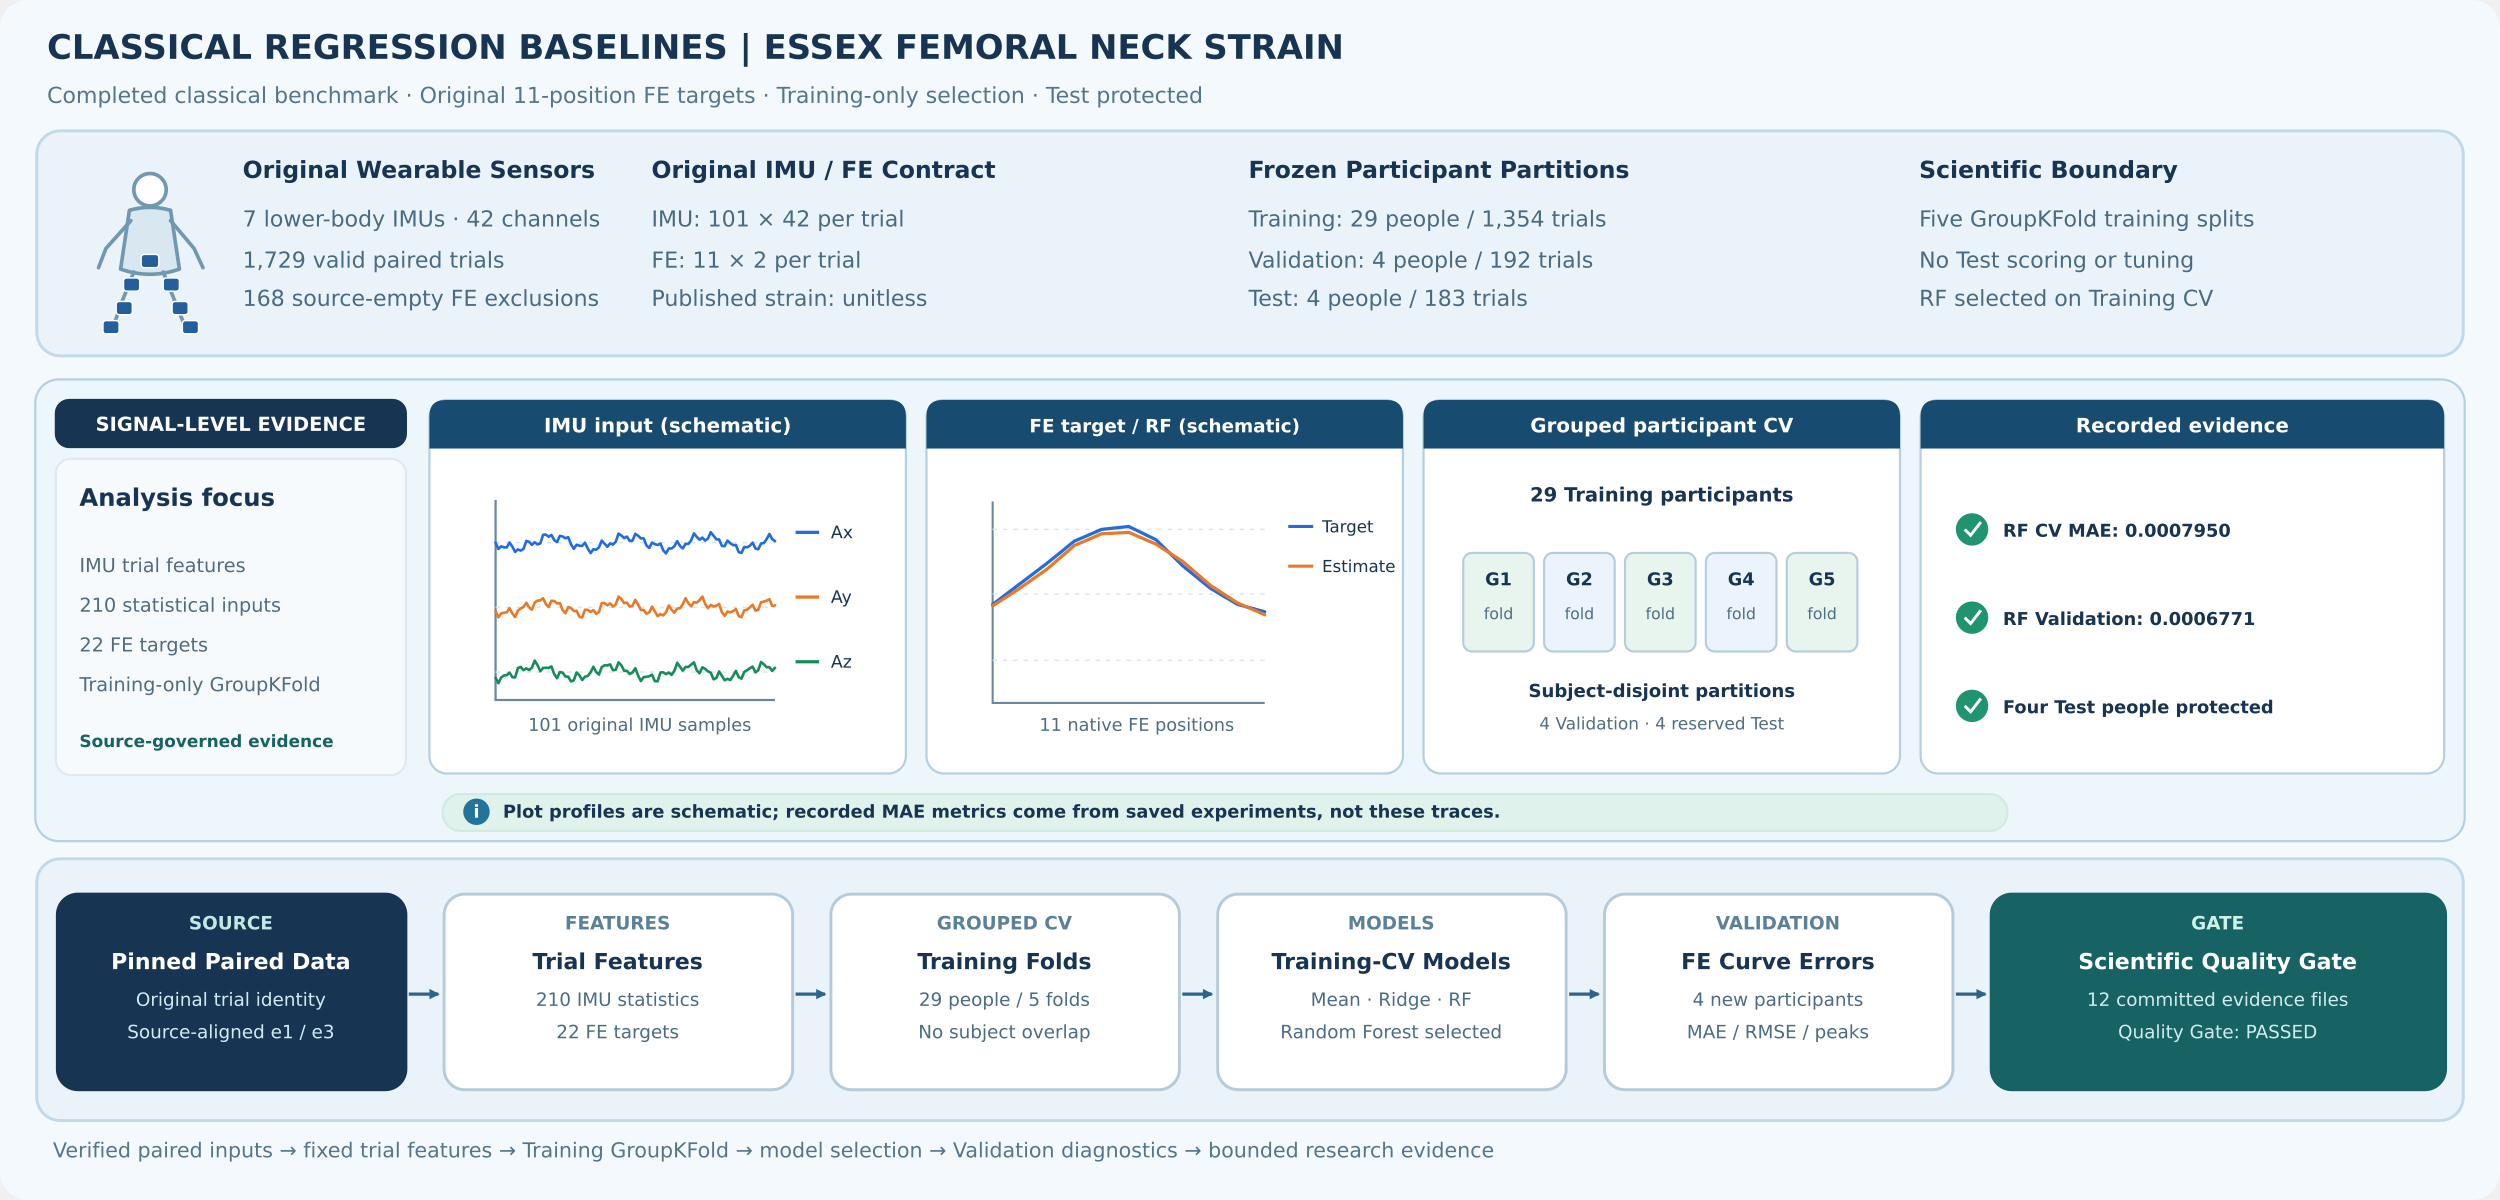
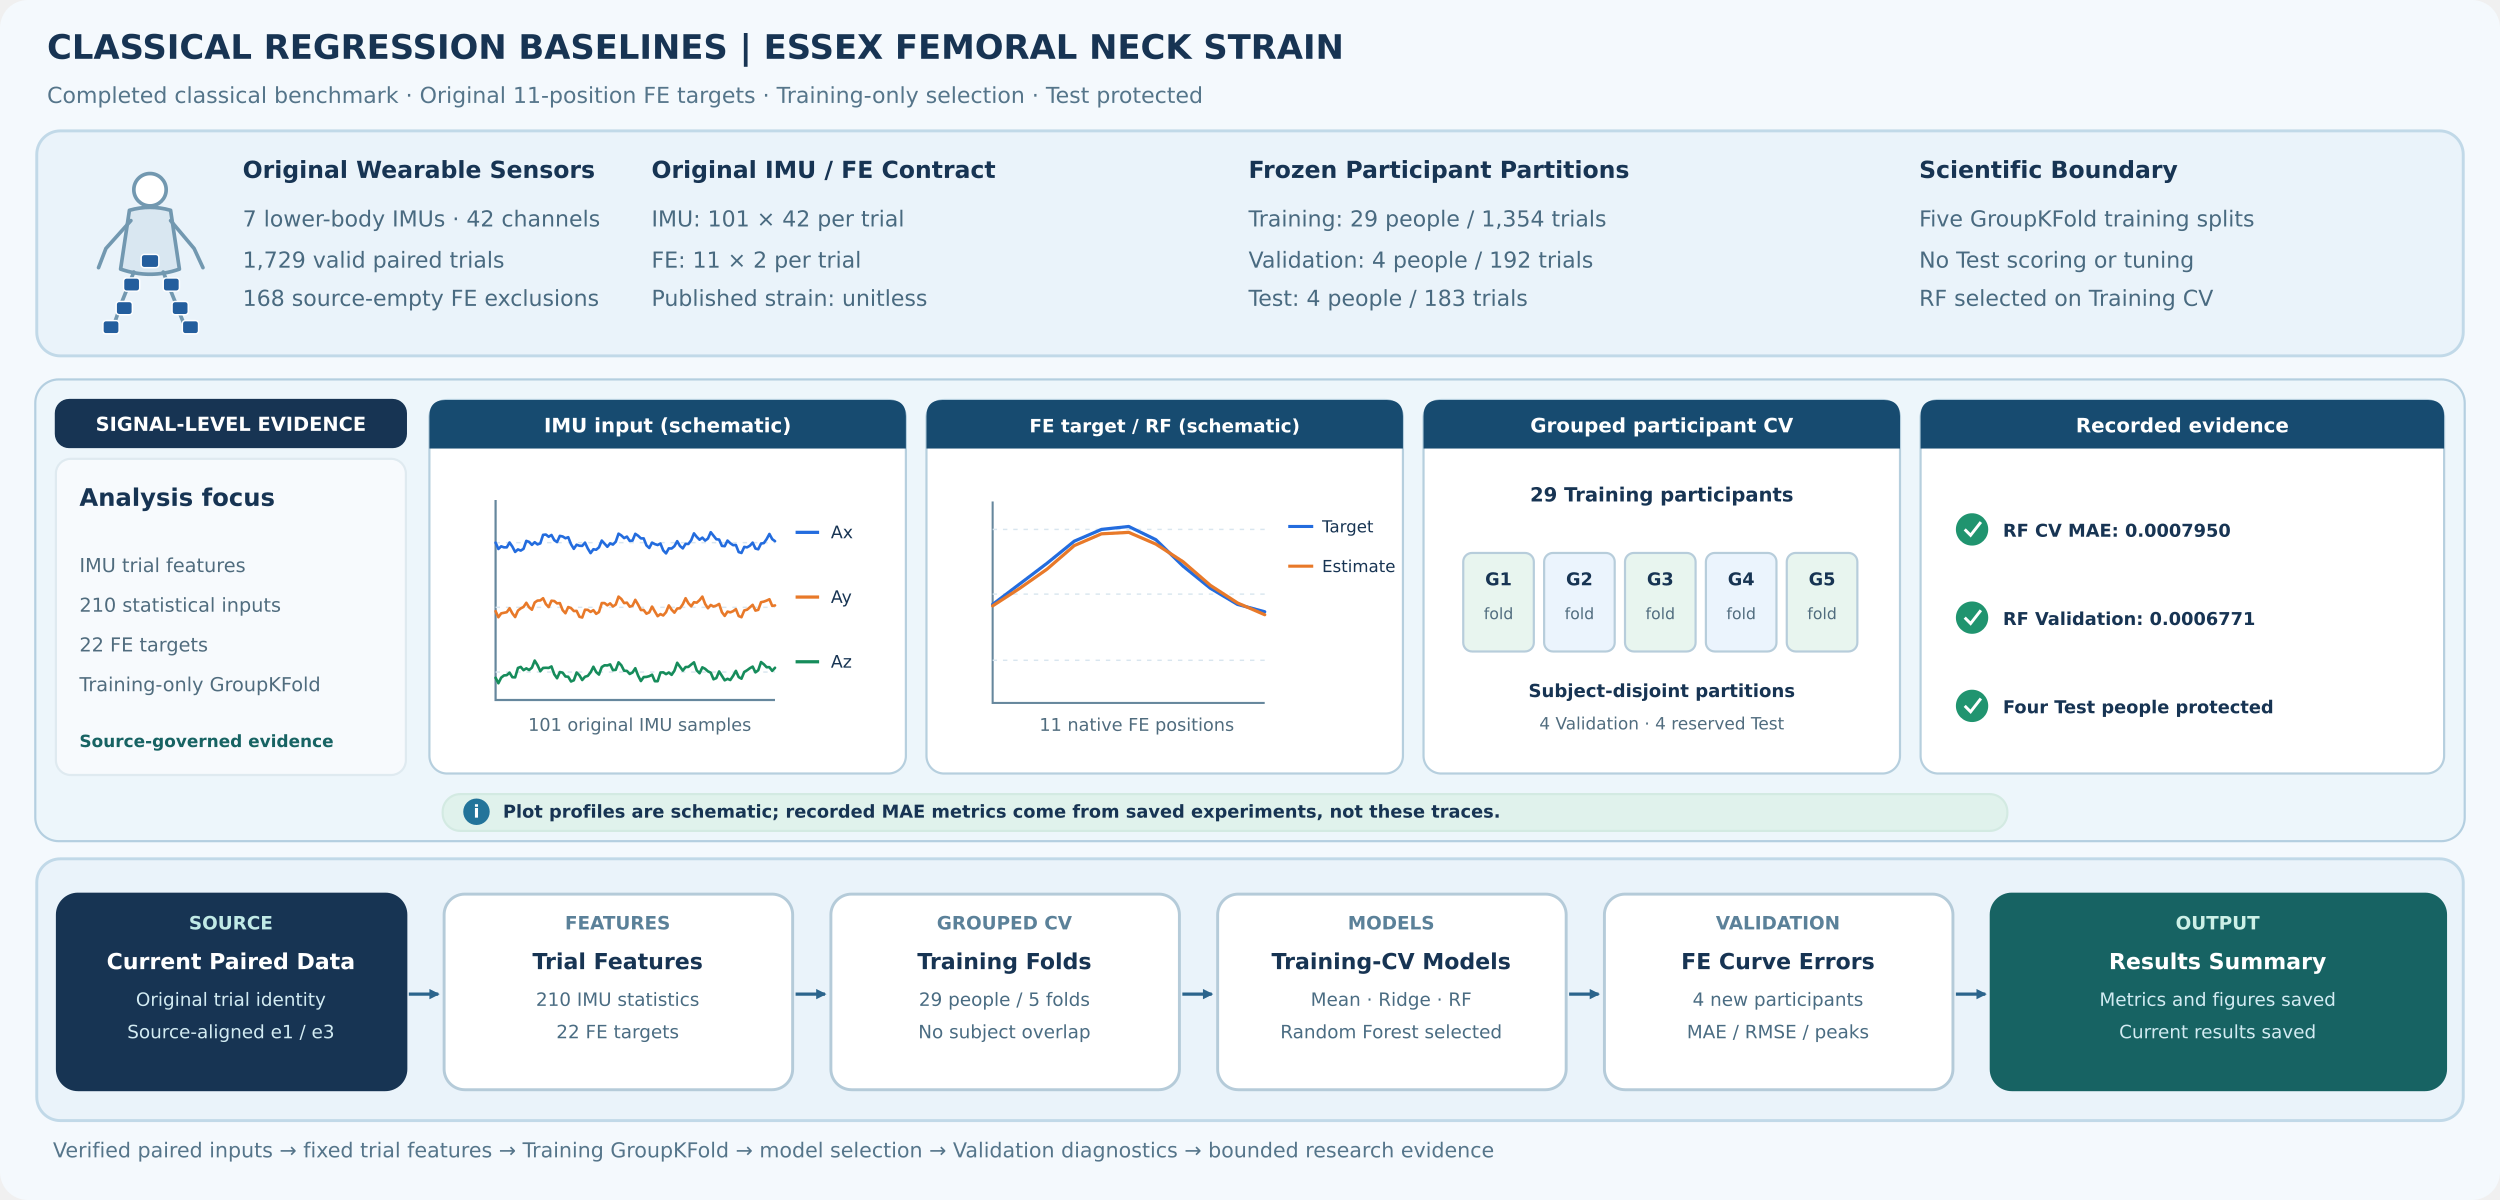
<svg xmlns="http://www.w3.org/2000/svg" width="1700" height="816" viewBox="0 0 1700 816" role="img" aria-labelledby="title desc">
  <defs>
    <marker id="arrow" markerUnits="userSpaceOnUse" markerWidth="7" markerHeight="7" refX="6" refY="3.5" orient="auto">
      <path d="M0 0 L7 3.5 L0 7 Z" fill="#2B648C" />
    </marker>
  </defs>
  <rect x="0" y="0" width="1700" height="816" rx="19" fill="#F4F9FD" />
  <g font-family="DejaVu Sans, Arial, sans-serif">
    <text x="32" y="40" font-size="23" font-weight="700" fill="#173453">CLASSICAL REGRESSION BASELINES | ESSEX FEMORAL NECK STRAIN</text>
    <text x="32" y="70" font-size="15" fill="#55758A">Completed classical benchmark · Original 11-position FE targets · Training-only selection · Test protected</text>
    <rect x="25" y="89" width="1650" height="153" rx="16" fill="#EAF3FA" stroke="#C1D9E8" stroke-width="2" />
    <g stroke="#7298B0" stroke-width="2.5" stroke-linecap="round" stroke-linejoin="round">
      <circle cx="102" cy="129" r="11" fill="#FFFFFF" />
      <path d="M88 143 Q102 139 116 143 L122 183 Q102 190 82 183 Z" fill="#D9E7F1" />
      <path d="M89 150 L72 169 L67 182 M116 150 L132 169 L138 182 M91 185 L83 205 L76 225 M111 185 L119 205 L127 225" fill="none" />
    </g>
    <g fill="#245E9D" stroke="#FFFFFF" stroke-width="1">
      <rect x="96" y="173" width="12" height="9" rx="2" />
      <rect x="84" y="189" width="11" height="9" rx="2" />
      <rect x="111" y="189" width="11" height="9" rx="2" />
      <rect x="79" y="205" width="11" height="9" rx="2" />
      <rect x="117" y="205" width="11" height="9" rx="2" />
      <rect x="70" y="218" width="11" height="9" rx="2" />
      <rect x="124" y="218" width="11" height="9" rx="2" />
    </g>
    <g fill="#173453" font-weight="700" font-size="16">
      <text x="165" y="121">Original Wearable Sensors</text>
      <text x="443" y="121">Original IMU / FE Contract</text>
      <text x="849" y="121">Frozen Participant Partitions</text>
      <text x="1305" y="121">Scientific Boundary</text>
    </g>
    <g fill="#496A80" font-size="15">
      <text x="165" y="154">7 lower-body IMUs · 42 channels</text>
      <text x="165" y="182">1,729 valid paired trials</text>
      <text x="165" y="208">168 source-empty FE exclusions</text>
      <text x="443" y="154">IMU: 101 × 42 per trial</text>
      <text x="443" y="182">FE: 11 × 2 per trial</text>
      <text x="443" y="208">Published strain: unitless</text>
      <text x="849" y="154">Training: 29 people / 1,354 trials</text>
      <text x="849" y="182">Validation: 4 people / 192 trials</text>
      <text x="849" y="208">Test: 4 people / 183 trials</text>
      <text x="1305" y="154">Five GroupKFold training splits</text>
      <text x="1305" y="182">No Test scoring or tuning</text>
      <text x="1305" y="208">RF selected on Training CV</text>
    </g>
    <g aria-label="Signal-level evidence and transformations">
      <rect x="24" y="258" width="1652" height="314" rx="16" fill="#EDF6FB" stroke="#B4CFE0" stroke-width="1.5" />
      <rect x="38" y="272" width="238" height="32" rx="9" fill="#173453" stroke="#173453" stroke-width="1.5" />
      <text x="157" y="293" font-size="13.2" fill="#FFFFFF" font-weight="700" text-anchor="middle">SIGNAL-LEVEL EVIDENCE</text>
      <rect x="38" y="312" width="238" height="215" rx="10" fill="#F7FAFD" stroke="#DFEAF0" stroke-width="1.5" />
      <text x="54" y="344" font-size="16.5" fill="#173453" font-weight="700">Analysis focus</text>
      <text x="54" y="389" font-size="13.1" fill="#506C7E">IMU trial features</text>
      <text x="54" y="416" font-size="13.1" fill="#506C7E">210 statistical inputs</text>
      <text x="54" y="443" font-size="13.1" fill="#506C7E">22 FE targets</text>
      <text x="54" y="470" font-size="13.1" fill="#506C7E">Training-only GroupKFold</text>
      <text x="54" y="508" font-size="11.5" fill="#176363" font-weight="700">Source-governed evidence</text>
      <rect x="292" y="272" width="324" height="254" rx="12" fill="#FFFFFF" stroke="#B6CFDE" stroke-width="1.5" />
      <path d="M303 272 H605 Q616 272 616 283 V305 H292 V283 Q292 272 303 272 Z" fill="#174B70" />
      <text x="454" y="294" font-size="13.5" fill="#FFFFFF" font-weight="700" text-anchor="middle">IMU input (schematic)</text>
      <rect x="630" y="272" width="324" height="254" rx="12" fill="#FFFFFF" stroke="#B6CFDE" stroke-width="1.5" />
      <path d="M641 272 H943 Q954 272 954 283 V305 H630 V283 Q630 272 641 272 Z" fill="#174B70" />
      <text x="792" y="294" font-size="12.5" fill="#FFFFFF" font-weight="700" text-anchor="middle">FE target / RF (schematic)</text>
      <rect x="968" y="272" width="324" height="254" rx="12" fill="#FFFFFF" stroke="#B6CFDE" stroke-width="1.5" />
      <path d="M979 272 H1281 Q1292 272 1292 283 V305 H968 V283 Q968 272 979 272 Z" fill="#174B70" />
      <text x="1130" y="294" font-size="13.5" fill="#FFFFFF" font-weight="700" text-anchor="middle">Grouped participant CV</text>
      <rect x="1306" y="272" width="356" height="254" rx="12" fill="#FFFFFF" stroke="#B6CFDE" stroke-width="1.5" />
      <path d="M1317 272 H1651 Q1662 272 1662 283 V305 H1306 V283 Q1306 272 1317 272 Z" fill="#174B70" />
      <text x="1484" y="294" font-size="13.5" fill="#FFFFFF" font-weight="700" text-anchor="middle">Recorded evidence</text>
      <g aria-label="Illustrative 101-sample IMU acceleration traces">
        <path d="M337 340 V476 H527" stroke="#66879D" stroke-width="1.5" fill="none" />
        <path d="M337 369 H527" stroke="#D9E6EF" stroke-dasharray="3 4" />
        <polyline points="337.0,369.0 338.9,373.3 340.8,371.5 342.7,372.2 344.6,372.2 346.5,368.9 348.4,371.7 350.3,375.3 352.2,373.6 354.1,374.4 356.0,373.2 357.9,367.8 359.8,368.5 361.7,370.5 363.6,368.7 365.5,370.2 367.4,369.5 369.3,363.7 371.2,363.5 373.1,365.0 375.0,363.8 376.9,367.3 378.8,368.6 380.7,364.4 382.6,364.8 384.5,366.0 386.4,365.3 388.3,370.1 390.2,373.2 392.1,370.4 394.0,371.1 395.9,371.2 397.8,369.0 399.7,373.0 401.6,376.1 403.5,373.5 405.4,373.8 407.3,372.2 409.2,367.6 411.1,369.7 413.0,371.8 414.9,369.5 416.8,370.3 418.7,368.4 420.6,362.9 422.5,364.1 424.4,365.9 426.3,364.9 428.2,367.8 430.1,367.6 432.0,363.0 433.9,364.3 435.8,366.1 437.7,366.1 439.6,370.9 441.5,372.6 443.4,369.0 445.3,370.0 447.2,370.6 449.1,369.6 451.0,374.3 452.9,376.3 454.8,372.9 456.7,373.0 458.6,371.4 460.5,368.0 462.4,371.3 464.3,372.9 466.2,369.8 468.1,369.9 470.0,367.4 471.9,362.7 473.8,365.1 475.7,367.0 477.6,365.6 479.5,367.6 481.4,366.2 483.3,361.9 485.2,364.3 487.1,366.7 489.0,366.9 490.9,371.2 492.8,371.4 494.7,367.6 496.6,369.4 498.5,370.7 500.4,370.6 502.3,375.4 504.2,376.0 506.1,371.9 508.0,372.2 509.9,371.1 511.8,369.0 513.7,373.0 515.6,373.5 517.5,369.6 519.4,369.3 521.3,366.6 523.2,363.1 525.1,366.6 527.0,368.0" fill="none" stroke="#236CDE" stroke-width="1.8" stroke-linejoin="round" stroke-linecap="round" />
        <path d="M541 362 H557" stroke="#236CDE" stroke-width="2.2" />
        <text x="565" y="366" font-size="11.8" fill="#173453">Ax</text>
        <path d="M337 413 H527" stroke="#D9E6EF" stroke-dasharray="3 4" />
        <polyline points="337.0,415.6 338.9,419.7 340.8,417.1 342.7,416.7 344.6,416.3 346.5,413.6 348.4,417.1 350.3,419.6 352.2,415.2 354.1,413.7 356.0,412.7 357.9,409.9 359.8,413.0 361.7,414.6 363.6,409.7 365.5,408.4 367.4,408.3 369.3,406.8 371.2,410.8 373.1,412.8 375.0,408.5 376.9,408.7 378.8,410.3 380.7,410.1 382.6,414.9 384.5,417.0 386.4,412.8 388.3,413.5 390.2,415.5 392.1,415.4 394.0,419.4 395.9,419.9 397.8,414.6 399.7,414.7 401.6,416.1 403.5,414.9 405.4,417.4 407.3,416.2 409.2,410.1 411.1,410.1 413.0,411.6 414.9,410.3 416.8,412.4 418.7,411.1 420.6,405.7 422.5,407.3 424.4,410.1 426.3,409.8 428.2,412.5 430.1,411.9 432.0,407.9 433.9,411.1 435.8,414.8 437.7,414.8 439.6,417.3 441.5,416.4 443.4,412.5 445.3,415.8 447.2,419.0 449.1,417.6 451.0,418.5 452.9,416.3 454.8,411.7 456.7,414.6 458.6,416.6 460.5,413.8 462.4,413.6 464.3,410.9 466.2,406.8 468.1,410.2 470.0,412.3 471.9,409.5 473.8,409.8 475.7,408.1 477.6,405.7 479.5,410.7 481.4,413.6 483.3,411.4 485.2,412.4 487.1,411.8 489.0,410.7 490.9,416.3 492.8,418.8 494.7,415.9 496.6,416.4 498.5,415.6 500.4,414.2 502.3,418.9 504.2,419.7 506.1,415.1 508.0,414.6 509.9,413.0 511.8,411.3 513.7,415.2 515.6,414.7 517.5,409.5 519.4,409.1 521.3,408.4 523.2,407.5 525.1,412.0 527.0,411.7" fill="none" stroke="#E87929" stroke-width="1.8" stroke-linejoin="round" stroke-linecap="round" />
        <path d="M541 406 H557" stroke="#E87929" stroke-width="2.2" />
        <text x="565" y="410" font-size="11.8" fill="#173453">Ay</text>
        <path d="M337 457 H527" stroke="#D9E6EF" stroke-dasharray="3 4" />
        <polyline points="337.0,460.9 338.9,464.6 340.8,460.8 342.7,459.3 344.6,459.1 346.5,457.4 348.4,460.5 350.3,460.6 352.2,454.2 354.1,453.5 356.0,455.7 357.9,454.5 359.8,455.6 361.7,454.0 363.6,449.2 365.5,452.3 367.4,456.4 369.3,454.2 371.2,454.1 373.1,454.2 375.0,453.2 376.9,458.5 378.8,461.2 380.7,457.0 382.6,457.4 384.5,460.0 386.4,460.2 388.3,463.4 390.2,462.6 392.1,457.3 394.0,459.2 395.9,462.4 397.8,460.2 399.7,459.6 401.6,457.2 403.5,453.4 405.4,457.0 407.3,458.7 409.2,453.6 411.1,452.4 413.0,452.5 414.9,451.8 416.8,455.7 418.7,455.5 420.6,450.4 422.5,452.4 424.4,456.1 426.3,456.2 428.2,458.3 430.1,457.3 432.0,454.4 433.9,459.4 435.8,463.1 437.7,460.4 439.6,460.3 441.5,459.8 443.4,458.8 445.3,463.2 447.2,463.2 449.1,457.3 451.0,457.2 452.9,458.4 454.8,457.3 456.7,458.9 458.6,456.1 460.5,450.7 462.4,453.4 464.3,456.0 466.2,453.6 468.1,453.5 470.0,451.9 471.9,450.4 473.8,455.9 475.7,457.8 477.6,453.8 479.5,454.8 481.4,456.5 483.3,457.4 485.2,461.9 487.1,461.1 489.0,456.6 490.9,459.6 492.8,462.6 494.7,461.6 496.6,462.4 498.5,459.6 500.4,456.2 502.3,460.4 504.2,461.5 506.1,456.9 508.0,455.8 509.9,454.4 511.8,453.3 513.7,457.2 515.6,455.8 517.5,450.2 519.4,451.7 521.3,453.7 523.2,453.7 525.1,456.2 527.0,454.1" fill="none" stroke="#168C5B" stroke-width="1.8" stroke-linejoin="round" stroke-linecap="round" />
        <path d="M541 450 H557" stroke="#168C5B" stroke-width="2.2" />
        <text x="565" y="454" font-size="11.8" fill="#173453">Az</text>
        <text x="435" y="497" font-size="12" fill="#506C7E" text-anchor="middle">101 original IMU samples</text>
      </g>
      <g aria-label="Schematic native-position FE curves">
        <path d="M675 341 V478 H860" stroke="#66879D" fill="none" stroke-width="1.4" />
        <path d="M675 360 H860" stroke="#D9E6EF" stroke-dasharray="3 4" />
        <path d="M675 404 H860" stroke="#D9E6EF" stroke-dasharray="3 4" />
        <path d="M675 449 H860" stroke="#D9E6EF" stroke-dasharray="3 4" />
        <polyline points="675,411 693.5,397 712,383 730.5,368 749,360 767.5,358 786,367 804.5,385 823,400 841.5,411 860,416" fill="none" stroke="#236CDE" stroke-width="2.2" stroke-linejoin="round" stroke-linecap="round" />
        <polyline points="675,412 693.5,400 712,387 730.5,371 749,363 767.5,362 786,370 804.5,382 823,398 841.5,410 860,418" fill="none" stroke="#E87929" stroke-width="2.2" stroke-linejoin="round" stroke-linecap="round" />
        <path d="M876 358 H893" stroke="#236CDE" stroke-width="2.1" />
        <text x="899" y="362" font-size="11.3" fill="#173453">Target</text>
        <path d="M876 385 H893" stroke="#E87929" stroke-width="2.1" />
        <text x="899" y="389" font-size="11.3" fill="#173453">Estimate</text>
        <text x="773" y="497" font-size="12" fill="#506C7E" text-anchor="middle">11 native FE positions</text>
      </g>
      <g aria-label="folds">
        <text x="1130" y="341" font-size="13.3" fill="#173453" font-weight="700" text-anchor="middle">29 Training participants</text>
        <rect x="995" y="376" width="48" height="67" rx="6" fill="#E8F5EF" stroke="#B7CDDB" stroke-width="1.5" />
        <text x="1019" y="398" font-size="12" fill="#173453" font-weight="700" text-anchor="middle">G1</text>
        <text x="1019" y="421" font-size="10.7" fill="#506C7E" text-anchor="middle">fold</text>
        <rect x="1050" y="376" width="48" height="67" rx="6" fill="#EBF4FD" stroke="#B7CDDB" stroke-width="1.5" />
        <text x="1074" y="398" font-size="12" fill="#173453" font-weight="700" text-anchor="middle">G2</text>
        <text x="1074" y="421" font-size="10.7" fill="#506C7E" text-anchor="middle">fold</text>
        <rect x="1105" y="376" width="48" height="67" rx="6" fill="#E8F5EF" stroke="#B7CDDB" stroke-width="1.5" />
        <text x="1129" y="398" font-size="12" fill="#173453" font-weight="700" text-anchor="middle">G3</text>
        <text x="1129" y="421" font-size="10.7" fill="#506C7E" text-anchor="middle">fold</text>
        <rect x="1160" y="376" width="48" height="67" rx="6" fill="#EBF4FD" stroke="#B7CDDB" stroke-width="1.5" />
        <text x="1184" y="398" font-size="12" fill="#173453" font-weight="700" text-anchor="middle">G4</text>
        <text x="1184" y="421" font-size="10.7" fill="#506C7E" text-anchor="middle">fold</text>
        <rect x="1215" y="376" width="48" height="67" rx="6" fill="#E8F5EF" stroke="#B7CDDB" stroke-width="1.5" />
        <text x="1239" y="398" font-size="12" fill="#173453" font-weight="700" text-anchor="middle">G5</text>
        <text x="1239" y="421" font-size="10.7" fill="#506C7E" text-anchor="middle">fold</text>
        <text x="1130" y="474" font-size="12.3" fill="#173453" font-weight="700" text-anchor="middle">Subject-disjoint partitions</text>
        <text x="1130" y="496" font-size="11.5" fill="#506C7E" text-anchor="middle">4 Validation · 4 reserved Test</text>
      </g>
      <circle cx="1341" cy="360" r="11" fill="#20946F" />
      <path d="M1336 360 L1340 364 L1347 355" stroke="#FFFFFF" stroke-width="2" fill="none" />
      <text x="1362" y="365" font-size="12.1" fill="#173453" font-weight="700">RF CV MAE: 0.0007950</text>
      <circle cx="1341" cy="420" r="11" fill="#20946F" />
      <path d="M1336 420 L1340 424 L1347 415" stroke="#FFFFFF" stroke-width="2" fill="none" />
      <text x="1362" y="425" font-size="12.1" fill="#173453" font-weight="700">RF Validation: 0.0006771</text>
      <circle cx="1341" cy="480" r="11" fill="#20946F" />
      <path d="M1336 480 L1340 484 L1347 475" stroke="#FFFFFF" stroke-width="2" fill="none" />
      <text x="1362" y="485" font-size="12.1" fill="#173453" font-weight="700">Four Test people protected</text>
      <rect x="301" y="540" width="1064" height="25" rx="12" fill="#E0F2EC" stroke="#D3EAE2" stroke-width="1.5" />
      <circle cx="324" cy="552" r="9" fill="#23749A" />
      <text x="324" y="556" font-size="12" fill="#FFFFFF" font-weight="700" text-anchor="middle">i</text>
      <text x="342" y="556" font-size="12.1" fill="#173453" font-weight="700">Plot profiles are schematic; recorded MAE metrics come from saved experiments, not these traces.</text>
    </g>
    <g transform="translate(0 326)" aria-label="Preserved research workflow">
      <rect x="25" y="258" width="1650" height="178" rx="16" fill="#EAF3FA" stroke="#C1D9E8" stroke-width="2" />
      <g stroke-width="2">
        <rect x="39" y="282" width="237" height="133" rx="14" fill="#173453" stroke="#173453" />
        <rect x="302" y="282" width="237" height="133" rx="14" fill="white" stroke="#B5CBD9" />
        <rect x="565" y="282" width="237" height="133" rx="14" fill="white" stroke="#B5CBD9" />
        <rect x="828" y="282" width="237" height="133" rx="14" fill="white" stroke="#B5CBD9" />
        <rect x="1091" y="282" width="237" height="133" rx="14" fill="white" stroke="#B5CBD9" />
        <rect x="1354" y="282" width="309" height="133" rx="14" fill="#176363" stroke="#176363" />
      </g>
      <g fill="none" stroke="#2B648C" stroke-width="2.2" marker-end="url(#arrow)">
        <path d="M278 350 H298" />
        <path d="M541 350 H561" />
        <path d="M804 350 H824" />
        <path d="M1067 350 H1087" />
        <path d="M1330 350 H1350" />
      </g>
      <g font-size="12.5" font-weight="700" text-anchor="middle">
        <text x="157" y="306" fill="#C1EAE6">SOURCE</text>
        <text x="420" y="306" fill="#5B8199">FEATURES</text>
        <text x="683" y="306" fill="#5B8199">GROUPED CV</text>
        <text x="946" y="306" fill="#5B8199">MODELS</text>
        <text x="1209" y="306" fill="#5B8199">VALIDATION</text>
-         <text x="1508" y="306" fill="#CDF0E7">GATE</text>
+         <text x="1508" y="306" fill="#CDF0E7">OUTPUT</text>
      </g>
      <g font-size="15" font-weight="700" text-anchor="middle">
-         <text x="157" y="333" fill="white">Pinned Paired Data</text>
+         <text x="157" y="333" fill="white">Current Paired Data</text>
        <text x="420" y="333" fill="#173453">Trial Features</text>
        <text x="683" y="333" fill="#173453">Training Folds</text>
        <text x="946" y="333" fill="#173453">Training-CV Models</text>
        <text x="1209" y="333" fill="#173453">FE Curve Errors</text>
-         <text x="1508" y="333" fill="white">Scientific Quality Gate</text>
+         <text x="1508" y="333" fill="white">Results Summary</text>
      </g>
      <g font-size="12.5" text-anchor="middle">
        <text x="157" y="358" fill="#D2EBF2">Original trial identity</text>
        <text x="157" y="380" fill="#D2EBF2">Source-aligned e1 / e3</text>
        <text x="420" y="358" fill="#4A6C82">210 IMU statistics</text>
        <text x="420" y="380" fill="#4A6C82">22 FE targets</text>
        <text x="683" y="358" fill="#4A6C82">29 people / 5 folds</text>
        <text x="683" y="380" fill="#4A6C82">No subject overlap</text>
        <text x="946" y="358" fill="#4A6C82">Mean · Ridge · RF</text>
        <text x="946" y="380" fill="#4A6C82">Random Forest selected</text>
        <text x="1209" y="358" fill="#4A6C82">4 new participants</text>
        <text x="1209" y="380" fill="#4A6C82">MAE / RMSE / peaks</text>
-         <text x="1508" y="358" fill="#D2EBF2">12 committed evidence files</text>
-         <text x="1508" y="380" fill="#D2EBF2">Quality Gate: PASSED</text>
+         <text x="1508" y="358" fill="#D2EBF2">Metrics and figures saved</text>
+         <text x="1508" y="380" fill="#D2EBF2">Current results saved</text>
      </g>
      <text x="36" y="461" font-size="14" fill="#55758A">Verified paired inputs → fixed trial features → Training GroupKFold → model selection → Validation diagnostics → bounded research evidence</text>
    </g>
  </g>
</svg>
